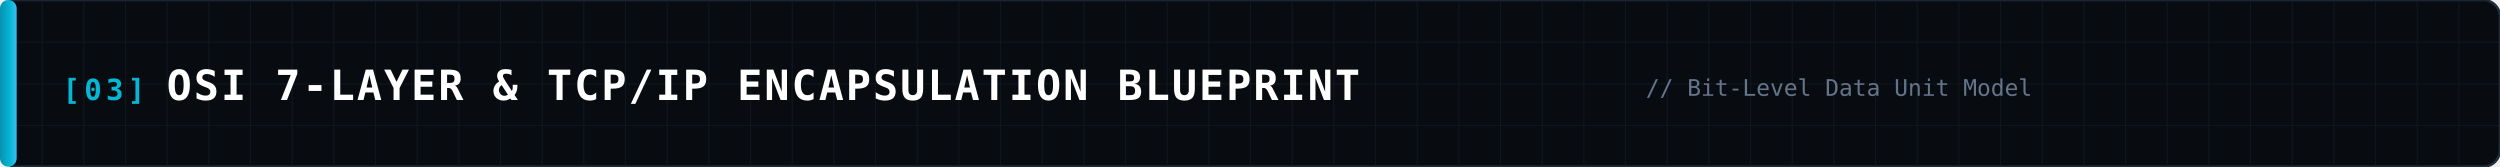
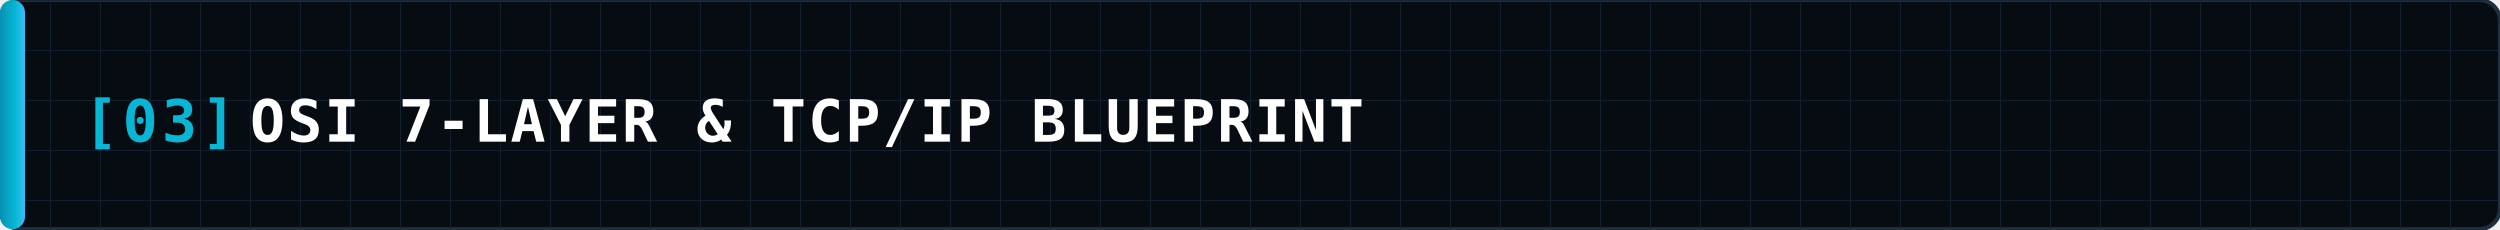
- <svg xmlns="http://www.w3.org/2000/svg" viewBox="0 0 1200 80" width="100%" height="80">
+ <svg xmlns="http://www.w3.org/2000/svg" viewBox="0 0 1200 110" width="100%" height="100%">
  <defs>
    <linearGradient id="secGrad3" x1="0%" y1="0%" x2="100%" y2="0%">
      <stop offset="0%" stop-color="#0891b2" />
      <stop offset="60%" stop-color="#06b6d4" />
      <stop offset="100%" stop-color="#38bdf8" />
    </linearGradient>
-     <pattern id="secGrid" width="20" height="20" patternUnits="userSpaceOnUse">
-       <path d="M 20 0 L 0 0 0 20" fill="none" stroke="#13202c" stroke-width="0.5" />
+     <pattern id="secGrid" width="24" height="24" patternUnits="userSpaceOnUse">
+       <path d="M 24 0 L 0 0 0 24" fill="none" stroke="#132333" stroke-width="0.8" />
    </pattern>
  </defs>
-   <rect width="1200" height="80" fill="#080c10" rx="8" stroke="#1e2e3d" stroke-width="1.2" />
-   <rect width="1200" height="80" fill="url(#secGrid)" rx="8" />
-   <rect x="0" y="0" width="8" height="80" fill="url(#secGrad3)" rx="4" />
-   <g transform="translate(30, 48)">
-     <text fill="#06b6d4" font-family="'JetBrains Mono', monospace" font-size="14" font-weight="800" letter-spacing="2">[03]</text>
-     <text x="50" y="0" fill="#ffffff" font-family="'JetBrains Mono', monospace" font-size="20" font-weight="900" letter-spacing="1">OSI 7-LAYER &amp; TCP/IP ENCAPSULATION BLUEPRINT</text>
-     <text x="760" y="-2" fill="#64748b" font-family="'JetBrains Mono', monospace" font-size="11">// Bit-Level Data Unit Model</text>
+   <rect width="1200" height="110" fill="#070c12" rx="10" stroke="#1c2f40" stroke-width="2" />
+   <rect width="1200" height="110" fill="url(#secGrid)" rx="10" />
+   <rect x="0" y="0" width="12" height="110" fill="url(#secGrad3)" rx="6" />
+   <g transform="translate(40, 68)">
+     <text fill="#06b6d4" font-family="'JetBrains Mono', monospace" font-size="28" font-weight="900" letter-spacing="2">[03]</text>
+     <text x="80" y="0" fill="#ffffff" font-family="'JetBrains Mono', monospace" font-size="28" font-weight="900" letter-spacing="1">OSI 7-LAYER &amp; TCP/IP BLUEPRINT</text>
  </g>
</svg>
